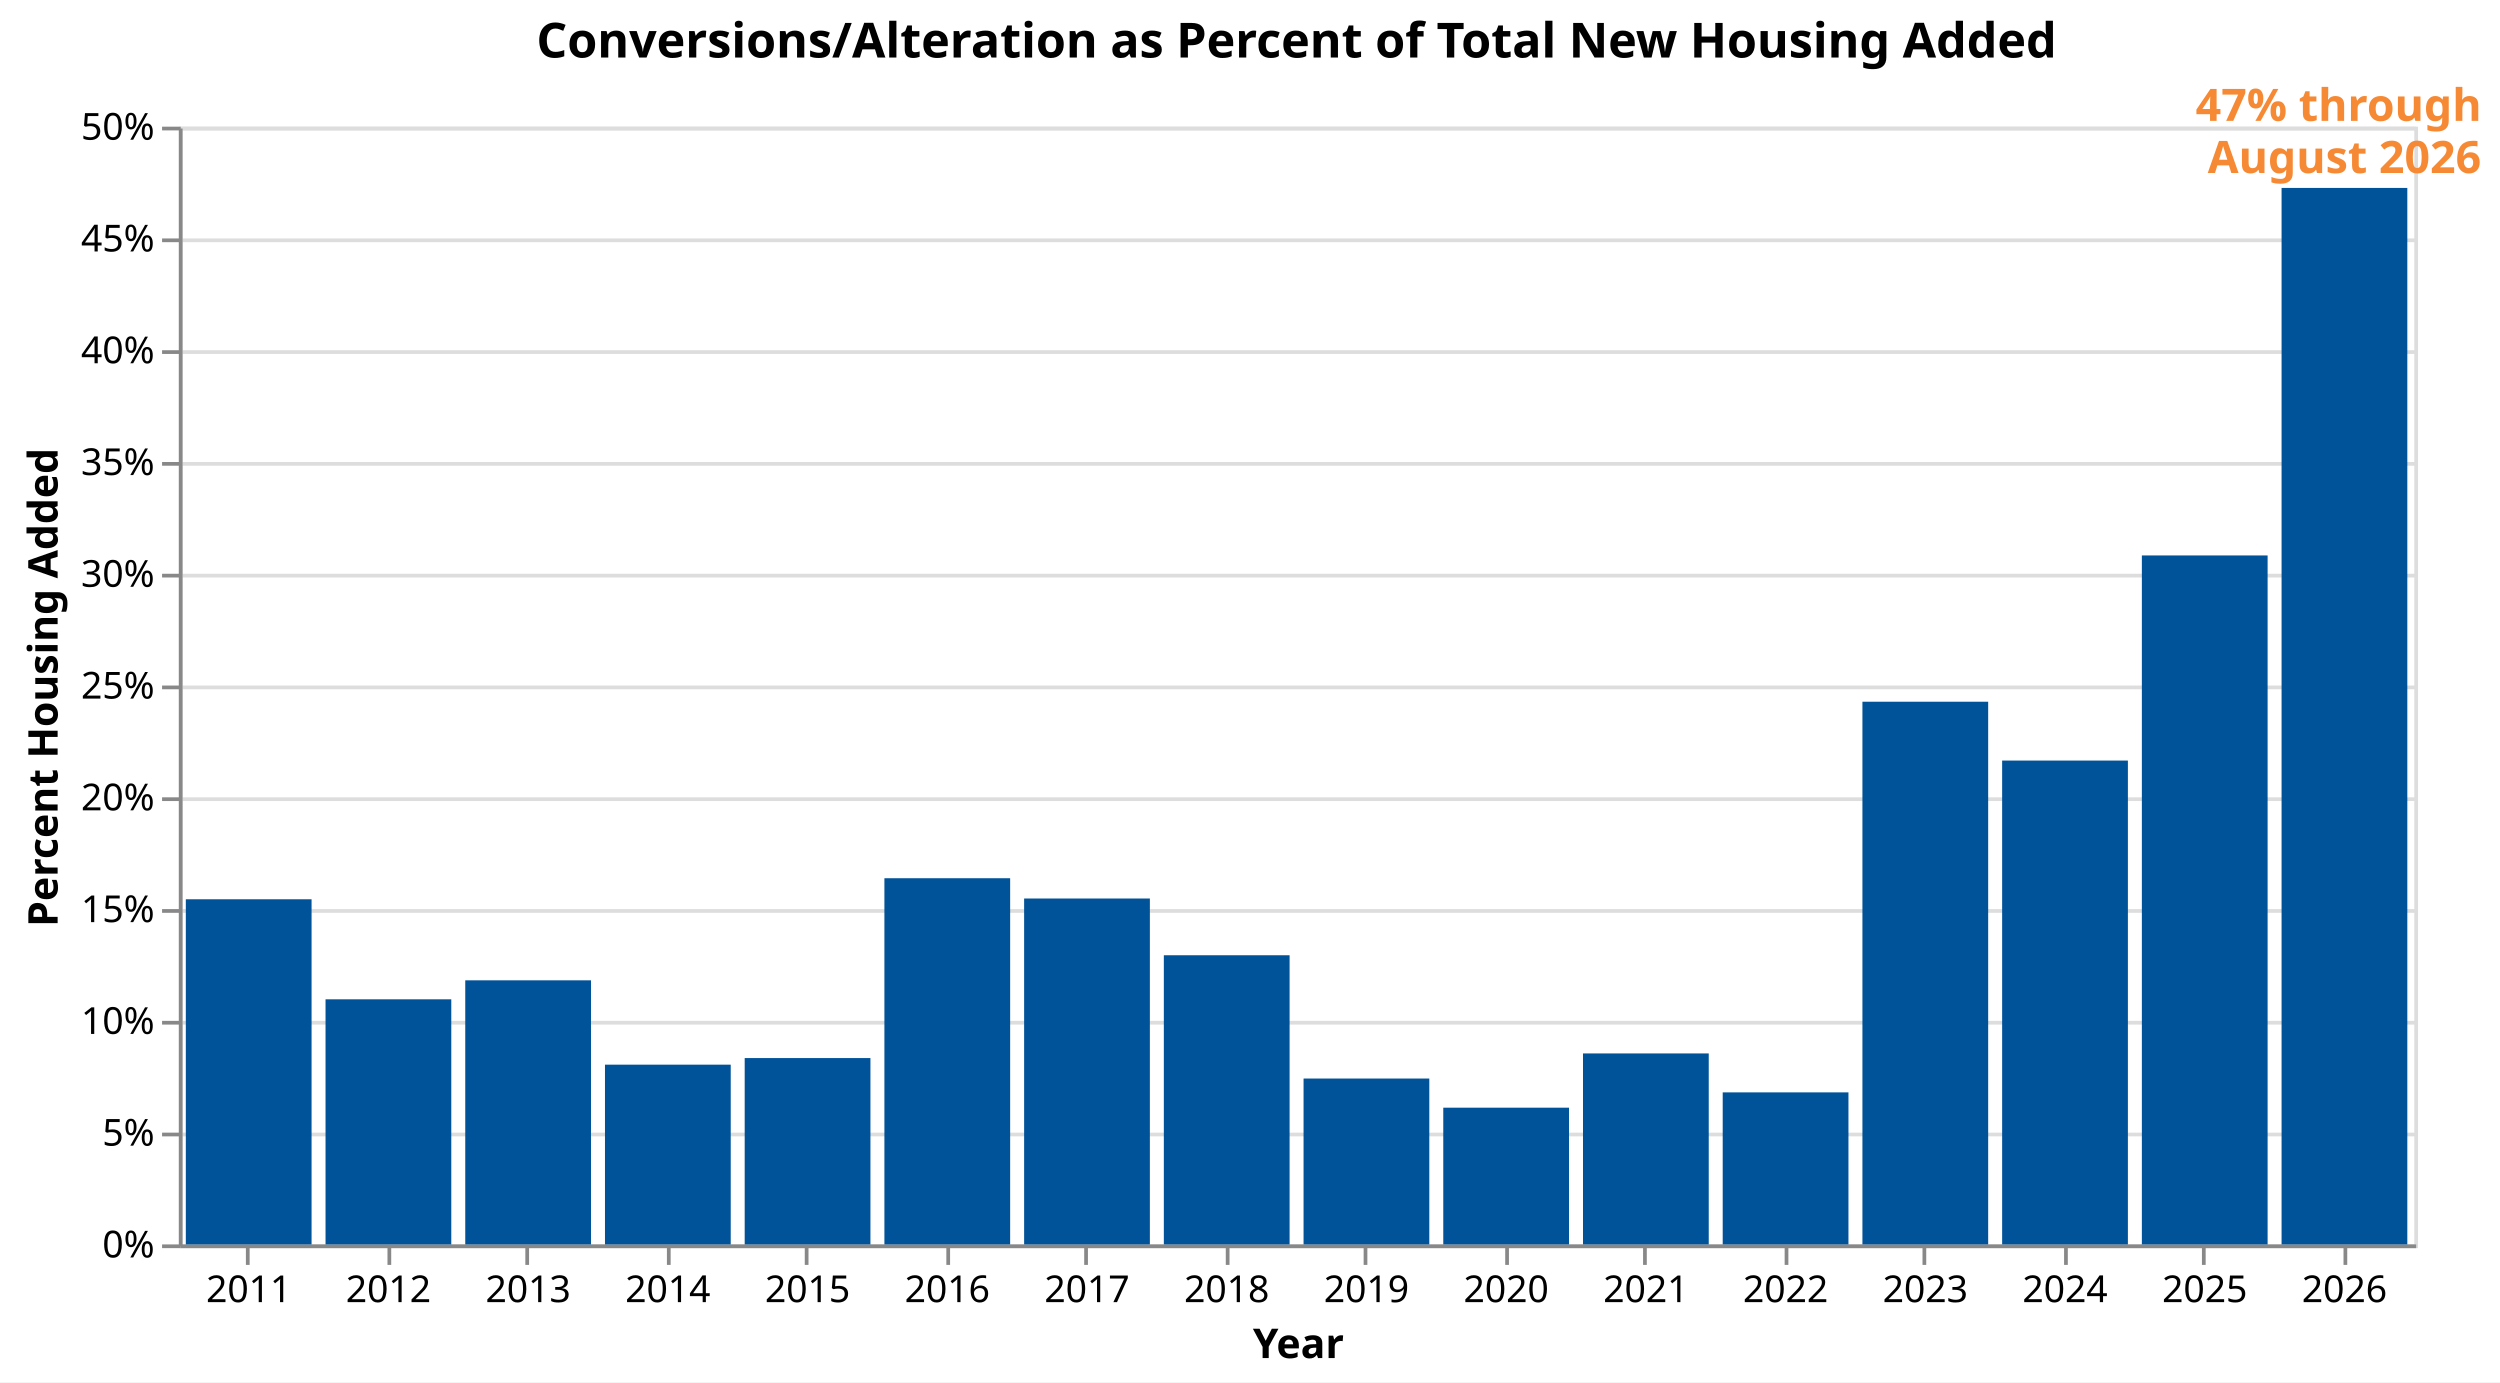
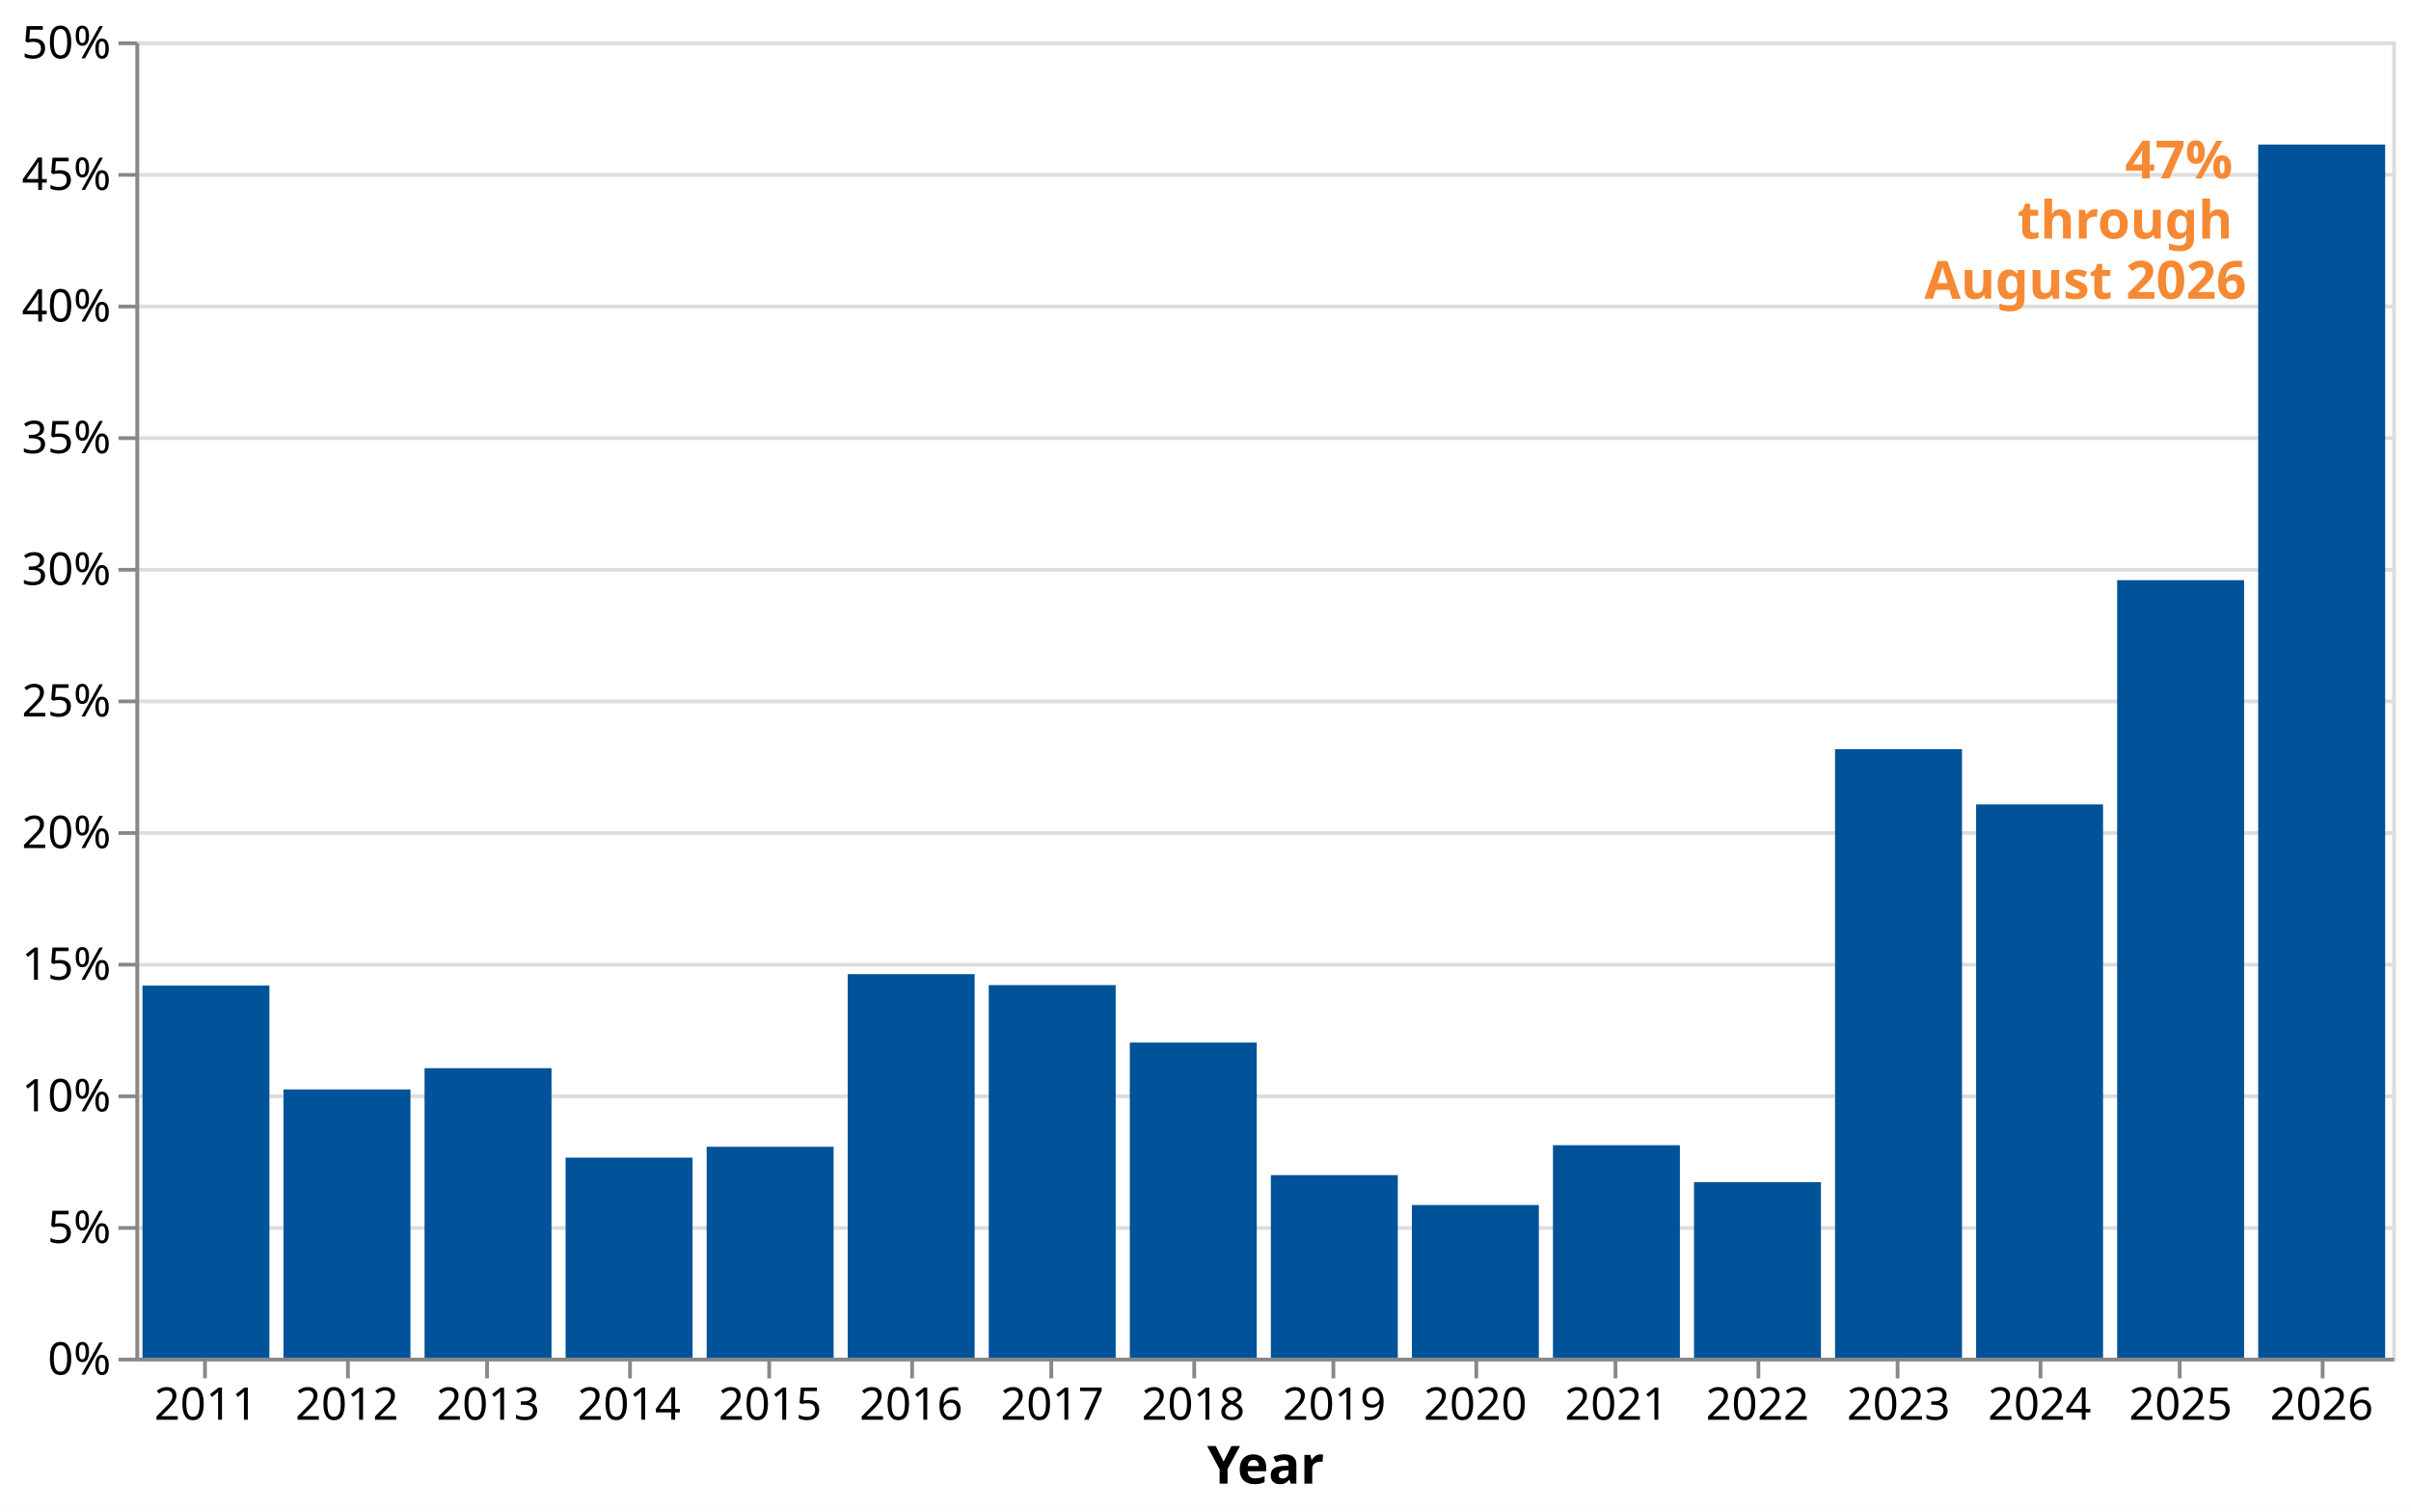
- <svg xmlns="http://www.w3.org/2000/svg" version="1.1" class="marks" width="671" height="371" viewBox="0 0 671 371">
-   <rect width="671" height="371" fill="white" />
-   <g fill="none" stroke-miterlimit="4" transform="translate(48,34)">
+ <svg xmlns="http://www.w3.org/2000/svg" version="1.1" class="marks" width="641" height="402" viewBox="0 0 641 402">
+   <rect width="641" height="402" fill="white" />
+   <g fill="none" stroke-miterlimit="4" transform="translate(36,11)">
    <g class="mark-group role-frame root" role="graphics-object" aria-roledescription="group mark container">
      <g transform="translate(0,0)">
-         <path class="background" aria-hidden="true" d="M0.5,0.5h600v300h-600Z" stroke="#ddd" />
+         <path class="background" aria-hidden="true" d="M0.5,0.5h600v350h-600Z" stroke="#ddd" />
        <g>
          <g class="mark-group role-axis" aria-hidden="true">
            <g transform="translate(0.5,0.5)">
              <path class="background" aria-hidden="true" d="M0,0h0v0h0Z" pointer-events="none" />
              <g>
                <g class="mark-rule role-axis-grid" pointer-events="none">
-                   <line transform="translate(0,300)" x2="600" y2="0" stroke="#ddd" stroke-width="1" opacity="1" />
-                   <line transform="translate(0,270)" x2="600" y2="0" stroke="#ddd" stroke-width="1" opacity="1" />
-                   <line transform="translate(0,240)" x2="600" y2="0" stroke="#ddd" stroke-width="1" opacity="1" />
+                   <line transform="translate(0,350)" x2="600" y2="0" stroke="#ddd" stroke-width="1" opacity="1" />
+                   <line transform="translate(0,315)" x2="600" y2="0" stroke="#ddd" stroke-width="1" opacity="1" />
+                   <line transform="translate(0,280)" x2="600" y2="0" stroke="#ddd" stroke-width="1" opacity="1" />
+                   <line transform="translate(0,245)" x2="600" y2="0" stroke="#ddd" stroke-width="1" opacity="1" />
                  <line transform="translate(0,210)" x2="600" y2="0" stroke="#ddd" stroke-width="1" opacity="1" />
-                   <line transform="translate(0,180)" x2="600" y2="0" stroke="#ddd" stroke-width="1" opacity="1" />
-                   <line transform="translate(0,150)" x2="600" y2="0" stroke="#ddd" stroke-width="1" opacity="1" />
-                   <line transform="translate(0,120)" x2="600" y2="0" stroke="#ddd" stroke-width="1" opacity="1" />
-                   <line transform="translate(0,90)" x2="600" y2="0" stroke="#ddd" stroke-width="1" opacity="1" />
-                   <line transform="translate(0,60)" x2="600" y2="0" stroke="#ddd" stroke-width="1" opacity="1" />
-                   <line transform="translate(0,30)" x2="600" y2="0" stroke="#ddd" stroke-width="1" opacity="1" />
+                   <line transform="translate(0,175)" x2="600" y2="0" stroke="#ddd" stroke-width="1" opacity="1" />
+                   <line transform="translate(0,140)" x2="600" y2="0" stroke="#ddd" stroke-width="1" opacity="1" />
+                   <line transform="translate(0,105)" x2="600" y2="0" stroke="#ddd" stroke-width="1" opacity="1" />
+                   <line transform="translate(0,70)" x2="600" y2="0" stroke="#ddd" stroke-width="1" opacity="1" />
+                   <line transform="translate(0,35)" x2="600" y2="0" stroke="#ddd" stroke-width="1" opacity="1" />
                  <line transform="translate(0,0)" x2="600" y2="0" stroke="#ddd" stroke-width="1" opacity="1" />
                </g>
              </g>
              <path class="foreground" aria-hidden="true" d="" pointer-events="none" display="none" />
            </g>
          </g>
          <g class="mark-group role-axis" role="graphics-symbol" aria-roledescription="axis" aria-label="X-axis titled 'Year' for a discrete scale with 16 values: 2011, 2012, 2013, 2014, 2015, ending with 2026">
-             <g transform="translate(0.5,300.5)">
+             <g transform="translate(0.5,350.5)">
              <path class="background" aria-hidden="true" d="M0,0h0v0h0Z" pointer-events="none" />
              <g>
                <g class="mark-rule role-axis-tick" pointer-events="none">
                  <line transform="translate(18,0)" x2="0" y2="5" stroke="#888" stroke-width="1" opacity="1" />
                  <line transform="translate(56,0)" x2="0" y2="5" stroke="#888" stroke-width="1" opacity="1" />
                  <line transform="translate(93,0)" x2="0" y2="5" stroke="#888" stroke-width="1" opacity="1" />
                  <line transform="translate(131,0)" x2="0" y2="5" stroke="#888" stroke-width="1" opacity="1" />
                  <line transform="translate(168,0)" x2="0" y2="5" stroke="#888" stroke-width="1" opacity="1" />
                  <line transform="translate(206,0)" x2="0" y2="5" stroke="#888" stroke-width="1" opacity="1" />
                  <line transform="translate(243,0)" x2="0" y2="5" stroke="#888" stroke-width="1" opacity="1" />
                  <line transform="translate(281,0)" x2="0" y2="5" stroke="#888" stroke-width="1" opacity="1" />
                  <line transform="translate(318,0)" x2="0" y2="5" stroke="#888" stroke-width="1" opacity="1" />
                  <line transform="translate(356,0)" x2="0" y2="5" stroke="#888" stroke-width="1" opacity="1" />
                  <line transform="translate(393,0)" x2="0" y2="5" stroke="#888" stroke-width="1" opacity="1" />
                  <line transform="translate(431,0)" x2="0" y2="5" stroke="#888" stroke-width="1" opacity="1" />
                  <line transform="translate(468,0)" x2="0" y2="5" stroke="#888" stroke-width="1" opacity="1" />
                  <line transform="translate(506,0)" x2="0" y2="5" stroke="#888" stroke-width="1" opacity="1" />
                  <line transform="translate(543,0)" x2="0" y2="5" stroke="#888" stroke-width="1" opacity="1" />
                  <line transform="translate(581,0)" x2="0" y2="5" stroke="#888" stroke-width="1" opacity="1" />
                </g>
                <g class="mark-text role-axis-label" pointer-events="none">
-                   <text text-anchor="middle" transform="translate(18.25,15)" font-family="sans-serif" font-size="10px" fill="#000" opacity="1">2011</text>
-                   <text text-anchor="middle" transform="translate(55.75,15)" font-family="sans-serif" font-size="10px" fill="#000" opacity="1">2012</text>
-                   <text text-anchor="middle" transform="translate(93.25,15)" font-family="sans-serif" font-size="10px" fill="#000" opacity="1">2013</text>
-                   <text text-anchor="middle" transform="translate(130.75,15)" font-family="sans-serif" font-size="10px" fill="#000" opacity="1">2014</text>
-                   <text text-anchor="middle" transform="translate(168.25,15)" font-family="sans-serif" font-size="10px" fill="#000" opacity="1">2015</text>
-                   <text text-anchor="middle" transform="translate(205.75,15)" font-family="sans-serif" font-size="10px" fill="#000" opacity="1">2016</text>
-                   <text text-anchor="middle" transform="translate(243.25,15)" font-family="sans-serif" font-size="10px" fill="#000" opacity="1">2017</text>
-                   <text text-anchor="middle" transform="translate(280.75,15)" font-family="sans-serif" font-size="10px" fill="#000" opacity="1">2018</text>
-                   <text text-anchor="middle" transform="translate(318.25,15)" font-family="sans-serif" font-size="10px" fill="#000" opacity="1">2019</text>
-                   <text text-anchor="middle" transform="translate(355.75,15)" font-family="sans-serif" font-size="10px" fill="#000" opacity="1">2020</text>
-                   <text text-anchor="middle" transform="translate(393.25,15)" font-family="sans-serif" font-size="10px" fill="#000" opacity="1">2021</text>
-                   <text text-anchor="middle" transform="translate(430.75,15)" font-family="sans-serif" font-size="10px" fill="#000" opacity="1">2022</text>
-                   <text text-anchor="middle" transform="translate(468.25,15)" font-family="sans-serif" font-size="10px" fill="#000" opacity="1">2023</text>
-                   <text text-anchor="middle" transform="translate(505.75,15)" font-family="sans-serif" font-size="10px" fill="#000" opacity="1">2024</text>
-                   <text text-anchor="middle" transform="translate(543.25,15)" font-family="sans-serif" font-size="10px" fill="#000" opacity="1">2025</text>
-                   <text text-anchor="middle" transform="translate(580.75,15)" font-family="sans-serif" font-size="10px" fill="#000" opacity="1">2026</text>
+                   <text text-anchor="middle" transform="translate(18.25,16)" font-family="sans-serif" font-size="12px" fill="#000" opacity="1">2011</text>
+                   <text text-anchor="middle" transform="translate(55.75,16)" font-family="sans-serif" font-size="12px" fill="#000" opacity="1">2012</text>
+                   <text text-anchor="middle" transform="translate(93.25,16)" font-family="sans-serif" font-size="12px" fill="#000" opacity="1">2013</text>
+                   <text text-anchor="middle" transform="translate(130.75,16)" font-family="sans-serif" font-size="12px" fill="#000" opacity="1">2014</text>
+                   <text text-anchor="middle" transform="translate(168.25,16)" font-family="sans-serif" font-size="12px" fill="#000" opacity="1">2015</text>
+                   <text text-anchor="middle" transform="translate(205.75,16)" font-family="sans-serif" font-size="12px" fill="#000" opacity="1">2016</text>
+                   <text text-anchor="middle" transform="translate(243.25,16)" font-family="sans-serif" font-size="12px" fill="#000" opacity="1">2017</text>
+                   <text text-anchor="middle" transform="translate(280.75,16)" font-family="sans-serif" font-size="12px" fill="#000" opacity="1">2018</text>
+                   <text text-anchor="middle" transform="translate(318.25,16)" font-family="sans-serif" font-size="12px" fill="#000" opacity="1">2019</text>
+                   <text text-anchor="middle" transform="translate(355.75,16)" font-family="sans-serif" font-size="12px" fill="#000" opacity="1">2020</text>
+                   <text text-anchor="middle" transform="translate(393.25,16)" font-family="sans-serif" font-size="12px" fill="#000" opacity="1">2021</text>
+                   <text text-anchor="middle" transform="translate(430.75,16)" font-family="sans-serif" font-size="12px" fill="#000" opacity="1">2022</text>
+                   <text text-anchor="middle" transform="translate(468.25,16)" font-family="sans-serif" font-size="12px" fill="#000" opacity="1">2023</text>
+                   <text text-anchor="middle" transform="translate(505.75,16)" font-family="sans-serif" font-size="12px" fill="#000" opacity="1">2024</text>
+                   <text text-anchor="middle" transform="translate(543.25,16)" font-family="sans-serif" font-size="12px" fill="#000" opacity="1">2025</text>
+                   <text text-anchor="middle" transform="translate(580.75,16)" font-family="sans-serif" font-size="12px" fill="#000" opacity="1">2026</text>
                </g>
                <g class="mark-rule role-axis-domain" pointer-events="none">
                  <line transform="translate(0,0)" x2="600" y2="0" stroke="#888" stroke-width="1" opacity="1" />
                </g>
                <g class="mark-text role-axis-title" pointer-events="none">
-                   <text text-anchor="middle" transform="translate(300,30)" font-family="sans-serif" font-size="11px" font-weight="bold" fill="#000" opacity="1">Year</text>
+                   <text text-anchor="middle" transform="translate(300,33)" font-family="sans-serif" font-size="14px" font-weight="bold" fill="#000" opacity="1">Year</text>
                </g>
              </g>
              <path class="foreground" aria-hidden="true" d="" pointer-events="none" display="none" />
            </g>
          </g>
-           <g class="mark-group role-axis" role="graphics-symbol" aria-roledescription="axis" aria-label="Y-axis titled 'Percent Housing Added' for a linear scale with values from 0% to 50%">
+           <g class="mark-group role-axis" role="graphics-symbol" aria-roledescription="axis" aria-label="Y-axis for a linear scale with values from 0% to 50%">
            <g transform="translate(0.5,0.5)">
              <path class="background" aria-hidden="true" d="M0,0h0v0h0Z" pointer-events="none" />
              <g>
                <g class="mark-rule role-axis-tick" pointer-events="none">
-                   <line transform="translate(0,300)" x2="-5" y2="0" stroke="#888" stroke-width="1" opacity="1" />
-                   <line transform="translate(0,270)" x2="-5" y2="0" stroke="#888" stroke-width="1" opacity="1" />
-                   <line transform="translate(0,240)" x2="-5" y2="0" stroke="#888" stroke-width="1" opacity="1" />
+                   <line transform="translate(0,350)" x2="-5" y2="0" stroke="#888" stroke-width="1" opacity="1" />
+                   <line transform="translate(0,315)" x2="-5" y2="0" stroke="#888" stroke-width="1" opacity="1" />
+                   <line transform="translate(0,280)" x2="-5" y2="0" stroke="#888" stroke-width="1" opacity="1" />
+                   <line transform="translate(0,245)" x2="-5" y2="0" stroke="#888" stroke-width="1" opacity="1" />
                  <line transform="translate(0,210)" x2="-5" y2="0" stroke="#888" stroke-width="1" opacity="1" />
-                   <line transform="translate(0,180)" x2="-5" y2="0" stroke="#888" stroke-width="1" opacity="1" />
-                   <line transform="translate(0,150)" x2="-5" y2="0" stroke="#888" stroke-width="1" opacity="1" />
-                   <line transform="translate(0,120)" x2="-5" y2="0" stroke="#888" stroke-width="1" opacity="1" />
-                   <line transform="translate(0,90)" x2="-5" y2="0" stroke="#888" stroke-width="1" opacity="1" />
-                   <line transform="translate(0,60)" x2="-5" y2="0" stroke="#888" stroke-width="1" opacity="1" />
-                   <line transform="translate(0,30)" x2="-5" y2="0" stroke="#888" stroke-width="1" opacity="1" />
+                   <line transform="translate(0,175)" x2="-5" y2="0" stroke="#888" stroke-width="1" opacity="1" />
+                   <line transform="translate(0,140)" x2="-5" y2="0" stroke="#888" stroke-width="1" opacity="1" />
+                   <line transform="translate(0,105)" x2="-5" y2="0" stroke="#888" stroke-width="1" opacity="1" />
+                   <line transform="translate(0,70)" x2="-5" y2="0" stroke="#888" stroke-width="1" opacity="1" />
+                   <line transform="translate(0,35)" x2="-5" y2="0" stroke="#888" stroke-width="1" opacity="1" />
                  <line transform="translate(0,0)" x2="-5" y2="0" stroke="#888" stroke-width="1" opacity="1" />
                </g>
                <g class="mark-text role-axis-label" pointer-events="none">
-                   <text text-anchor="end" transform="translate(-7,303)" font-family="sans-serif" font-size="10px" fill="#000" opacity="1">0%</text>
-                   <text text-anchor="end" transform="translate(-7,273)" font-family="sans-serif" font-size="10px" fill="#000" opacity="1">5%</text>
-                   <text text-anchor="end" transform="translate(-7,243)" font-family="sans-serif" font-size="10px" fill="#000" opacity="1">10%</text>
-                   <text text-anchor="end" transform="translate(-7,213)" font-family="sans-serif" font-size="10px" fill="#000" opacity="1">15%</text>
-                   <text text-anchor="end" transform="translate(-7,183)" font-family="sans-serif" font-size="10px" fill="#000" opacity="1">20%</text>
-                   <text text-anchor="end" transform="translate(-7,153)" font-family="sans-serif" font-size="10px" fill="#000" opacity="1">25%</text>
-                   <text text-anchor="end" transform="translate(-7,123)" font-family="sans-serif" font-size="10px" fill="#000" opacity="1">30%</text>
-                   <text text-anchor="end" transform="translate(-7,93)" font-family="sans-serif" font-size="10px" fill="#000" opacity="1">35%</text>
-                   <text text-anchor="end" transform="translate(-7,63)" font-family="sans-serif" font-size="10px" fill="#000" opacity="1">40%</text>
-                   <text text-anchor="end" transform="translate(-7,33)" font-family="sans-serif" font-size="10px" fill="#000" opacity="1">45%</text>
-                   <text text-anchor="end" transform="translate(-7,3)" font-family="sans-serif" font-size="10px" fill="#000" opacity="1">50%</text>
+                   <text text-anchor="end" transform="translate(-7,354)" font-family="sans-serif" font-size="12px" fill="#000" opacity="1">0%</text>
+                   <text text-anchor="end" transform="translate(-7,319)" font-family="sans-serif" font-size="12px" fill="#000" opacity="1">5%</text>
+                   <text text-anchor="end" transform="translate(-7,284)" font-family="sans-serif" font-size="12px" fill="#000" opacity="1">10%</text>
+                   <text text-anchor="end" transform="translate(-7,249)" font-family="sans-serif" font-size="12px" fill="#000" opacity="1">15%</text>
+                   <text text-anchor="end" transform="translate(-7,214)" font-family="sans-serif" font-size="12px" fill="#000" opacity="1">20%</text>
+                   <text text-anchor="end" transform="translate(-7,179)" font-family="sans-serif" font-size="12px" fill="#000" opacity="1">25%</text>
+                   <text text-anchor="end" transform="translate(-7,144)" font-family="sans-serif" font-size="12px" fill="#000" opacity="1">30%</text>
+                   <text text-anchor="end" transform="translate(-7,109)" font-family="sans-serif" font-size="12px" fill="#000" opacity="1">35%</text>
+                   <text text-anchor="end" transform="translate(-7,74)" font-family="sans-serif" font-size="12px" fill="#000" opacity="1">40%</text>
+                   <text text-anchor="end" transform="translate(-7,39)" font-family="sans-serif" font-size="12px" fill="#000" opacity="1">45%</text>
+                   <text text-anchor="end" transform="translate(-7,4)" font-family="sans-serif" font-size="12px" fill="#000" opacity="1">50%</text>
                </g>
                <g class="mark-rule role-axis-domain" pointer-events="none">
-                   <line transform="translate(0,300)" x2="0" y2="-300" stroke="#888" stroke-width="1" opacity="1" />
-                 </g>
-                 <g class="mark-text role-axis-title" pointer-events="none">
-                   <text text-anchor="middle" transform="translate(-31.03333,150) rotate(-90) translate(0,-2)" font-family="sans-serif" font-size="11px" font-weight="bold" fill="#000" opacity="1">Percent Housing Added</text>
+                   <line transform="translate(0,350)" x2="0" y2="-350" stroke="#888" stroke-width="1" opacity="1" />
                </g>
              </g>
              <path class="foreground" aria-hidden="true" d="" pointer-events="none" display="none" />
            </g>
          </g>
          <g class="mark-rect role-mark layer_0_marks" role="graphics-object" aria-roledescription="rect mark container">
-             <path aria-label="Year: 2018; Percent Housing Added: 12.935155%" role="graphics-symbol" aria-roledescription="bar" d="M264.375,222.389h33.75v77.611h-33.75Z" fill="#005299" />
-             <path aria-label="Year: 2019; Percent Housing Added: 7.420274%" role="graphics-symbol" aria-roledescription="bar" d="M301.875,255.478h33.75v44.522h-33.75Z" fill="#005299" />
-             <path aria-label="Year: 2021; Percent Housing Added: 8.542756%" role="graphics-symbol" aria-roledescription="bar" d="M376.875,248.743h33.75v51.257h-33.75Z" fill="#005299" />
-             <path aria-label="Year: 2023; Percent Housing Added: 24.276126%" role="graphics-symbol" aria-roledescription="bar" d="M451.875,154.343h33.75v145.657h-33.75Z" fill="#005299" />
-             <path aria-label="Year: 2026; Percent Housing Added: 47.259935%" role="graphics-symbol" aria-roledescription="bar" d="M564.375,16.44h33.75v283.56h-33.75Z" fill="#005299" />
-             <path aria-label="Year: 2022; Percent Housing Added: 6.801028%" role="graphics-symbol" aria-roledescription="bar" d="M414.375,259.194h33.75v40.806h-33.75Z" fill="#005299" />
-             <path aria-label="Year: 2012; Percent Housing Added: 10.964124%" role="graphics-symbol" aria-roledescription="bar" d="M39.375,234.215h33.75v65.785h-33.75Z" fill="#005299" />
-             <path aria-label="Year: 2011; Percent Housing Added: 15.439153%" role="graphics-symbol" aria-roledescription="bar" d="M1.875,207.365h33.75v92.635h-33.75Z" fill="#005299" />
-             <path aria-label="Year: 2015; Percent Housing Added: 8.335927%" role="graphics-symbol" aria-roledescription="bar" d="M151.875,249.984h33.75v50.016h-33.75Z" fill="#005299" />
-             <path aria-label="Year: 2013; Percent Housing Added: 11.813381%" role="graphics-symbol" aria-roledescription="bar" d="M76.875,229.12h33.75v70.88h-33.75Z" fill="#005299" />
-             <path aria-label="Year: 2014; Percent Housing Added: 8.040617%" role="graphics-symbol" aria-roledescription="bar" d="M114.375,251.756h33.75v48.244h-33.75Z" fill="#005299" />
-             <path aria-label="Year: 2020; Percent Housing Added: 6.116279%" role="graphics-symbol" aria-roledescription="bar" d="M339.375,263.302h33.75v36.698h-33.75Z" fill="#005299" />
-             <path aria-label="Year: 2016; Percent Housing Added: 16.380376%" role="graphics-symbol" aria-roledescription="bar" d="M189.375,201.718h33.75v98.282h-33.75Z" fill="#005299" />
-             <path aria-label="Year: 2017; Percent Housing Added: 15.473721%" role="graphics-symbol" aria-roledescription="bar" d="M226.875,207.158h33.75v92.842h-33.75Z" fill="#005299" />
-             <path aria-label="Year: 2024; Percent Housing Added: 21.644115%" role="graphics-symbol" aria-roledescription="bar" d="M489.375,170.135h33.75v129.865h-33.75Z" fill="#005299" />
-             <path aria-label="Year: 2025; Percent Housing Added: 30.819581%" role="graphics-symbol" aria-roledescription="bar" d="M526.875,115.083h33.75v184.917h-33.75Z" fill="#005299" />
+             <path aria-label="Year: 2025; percent_cat: 29.533186%" role="graphics-symbol" aria-roledescription="bar" d="M526.875,143.268h33.75v206.732h-33.75Z" fill="#005299" />
+             <path aria-label="Year: 2024; percent_cat: 21.014277%" role="graphics-symbol" aria-roledescription="bar" d="M489.375,202.9h33.75v147.1h-33.75Z" fill="#005299" />
+             <path aria-label="Year: 2021; percent_cat: 8.070427%" role="graphics-symbol" aria-roledescription="bar" d="M376.875,293.507h33.75v56.493h-33.75Z" fill="#005299" />
+             <path aria-label="Year: 2016; percent_cat: 14.568335%" role="graphics-symbol" aria-roledescription="bar" d="M189.375,248.022h33.75v101.978h-33.75Z" fill="#005299" />
+             <path aria-label="Year: 2014; percent_cat: 7.598266%" role="graphics-symbol" aria-roledescription="bar" d="M114.375,296.812h33.75v53.188h-33.75Z" fill="#005299" />
+             <path aria-label="Year: 2013; percent_cat: 10.995693%" role="graphics-symbol" aria-roledescription="bar" d="M76.875,273.03h33.75v76.97h-33.75Z" fill="#005299" />
+             <path aria-label="Year: 2012; percent_cat: 10.189763%" role="graphics-symbol" aria-roledescription="bar" d="M39.375,278.672h33.75v71.328h-33.75Z" fill="#005299" />
+             <path aria-label="Year: 2019; percent_cat: 6.934164%" role="graphics-symbol" aria-roledescription="bar" d="M301.875,301.461h33.75v48.539h-33.75Z" fill="#005299" />
+             <path aria-label="Year: 2022; percent_cat: 6.666756%" role="graphics-symbol" aria-roledescription="bar" d="M414.375,303.333h33.75v46.667h-33.75Z" fill="#005299" />
+             <path aria-label="Year: 2023; percent_cat: 23.115320%" role="graphics-symbol" aria-roledescription="bar" d="M451.875,188.193h33.75v161.807h-33.75Z" fill="#005299" />
+             <path aria-label="Year: 2017; percent_cat: 14.151876%" role="graphics-symbol" aria-roledescription="bar" d="M226.875,250.937h33.75v99.063h-33.75Z" fill="#005299" />
+             <path aria-label="Year: 2026; percent_cat: 46.080540%" role="graphics-symbol" aria-roledescription="bar" d="M564.375,27.436h33.75v322.564h-33.75Z" fill="#005299" />
+             <path aria-label="Year: 2015; percent_cat: 8.010701%" role="graphics-symbol" aria-roledescription="bar" d="M151.875,293.925h33.75v56.075h-33.75Z" fill="#005299" />
+             <path aria-label="Year: 2020; percent_cat: 5.799338%" role="graphics-symbol" aria-roledescription="bar" d="M339.375,309.405h33.75v40.595h-33.75Z" fill="#005299" />
+             <path aria-label="Year: 2018; percent_cat: 11.969440%" role="graphics-symbol" aria-roledescription="bar" d="M264.375,266.214h33.75v83.786h-33.75Z" fill="#005299" />
+             <path aria-label="Year: 2011; percent_cat: 14.133488%" role="graphics-symbol" aria-roledescription="bar" d="M1.875,251.066h33.75v98.934h-33.75Z" fill="#005299" />
          </g>
          <g class="mark-text role-mark layer_1_marks" role="graphics-object" aria-roledescription="text mark container">
-             <text aria-label="PermitYear: 2026; percent_cat: 0.472599353489" role="graphics-symbol" aria-roledescription="text mark" text-anchor="middle" transform="translate(581.25,-1.559612)" font-family="sans-serif" font-size="12px" font-weight="bold" fill="#F68933">
-               <tspan>47% through</tspan>
-               <tspan x="0" dy="14">August 2026</tspan>
+             <text aria-label="PermitYear: 2026; percent_cat: 0.460805398991" role="graphics-symbol" aria-roledescription="text mark" text-anchor="end" transform="translate(561.25,36.43622)" font-family="sans-serif" font-size="14px" font-weight="bold" fill="#F68933">
+               <tspan>47%</tspan>
+               <tspan x="0" dy="16">through</tspan>
+               <tspan x="0" dy="16">August 2026</tspan>
            </text>
-           </g>
-           <g class="mark-group role-title">
-             <g transform="translate(300,-28.55961)">
-               <path class="background" aria-hidden="true" d="M0,0h0v0h0Z" pointer-events="none" />
-               <g>
-                 <g class="mark-text role-title-text" role="graphics-symbol" aria-roledescription="title" aria-label="Title text 'Conversions/Alteration as Percent of Total New Housing Added'" pointer-events="none">
-                   <text text-anchor="middle" transform="translate(0,10)" font-family="sans-serif" font-size="13px" font-weight="bold" fill="#000" opacity="1">Conversions/Alteration as Percent of Total New Housing Added</text>
-                 </g>
-               </g>
-               <path class="foreground" aria-hidden="true" d="" pointer-events="none" display="none" />
-             </g>
          </g>
        </g>
        <path class="foreground" aria-hidden="true" d="" display="none" />
      </g>
    </g>
  </g>
</svg>
